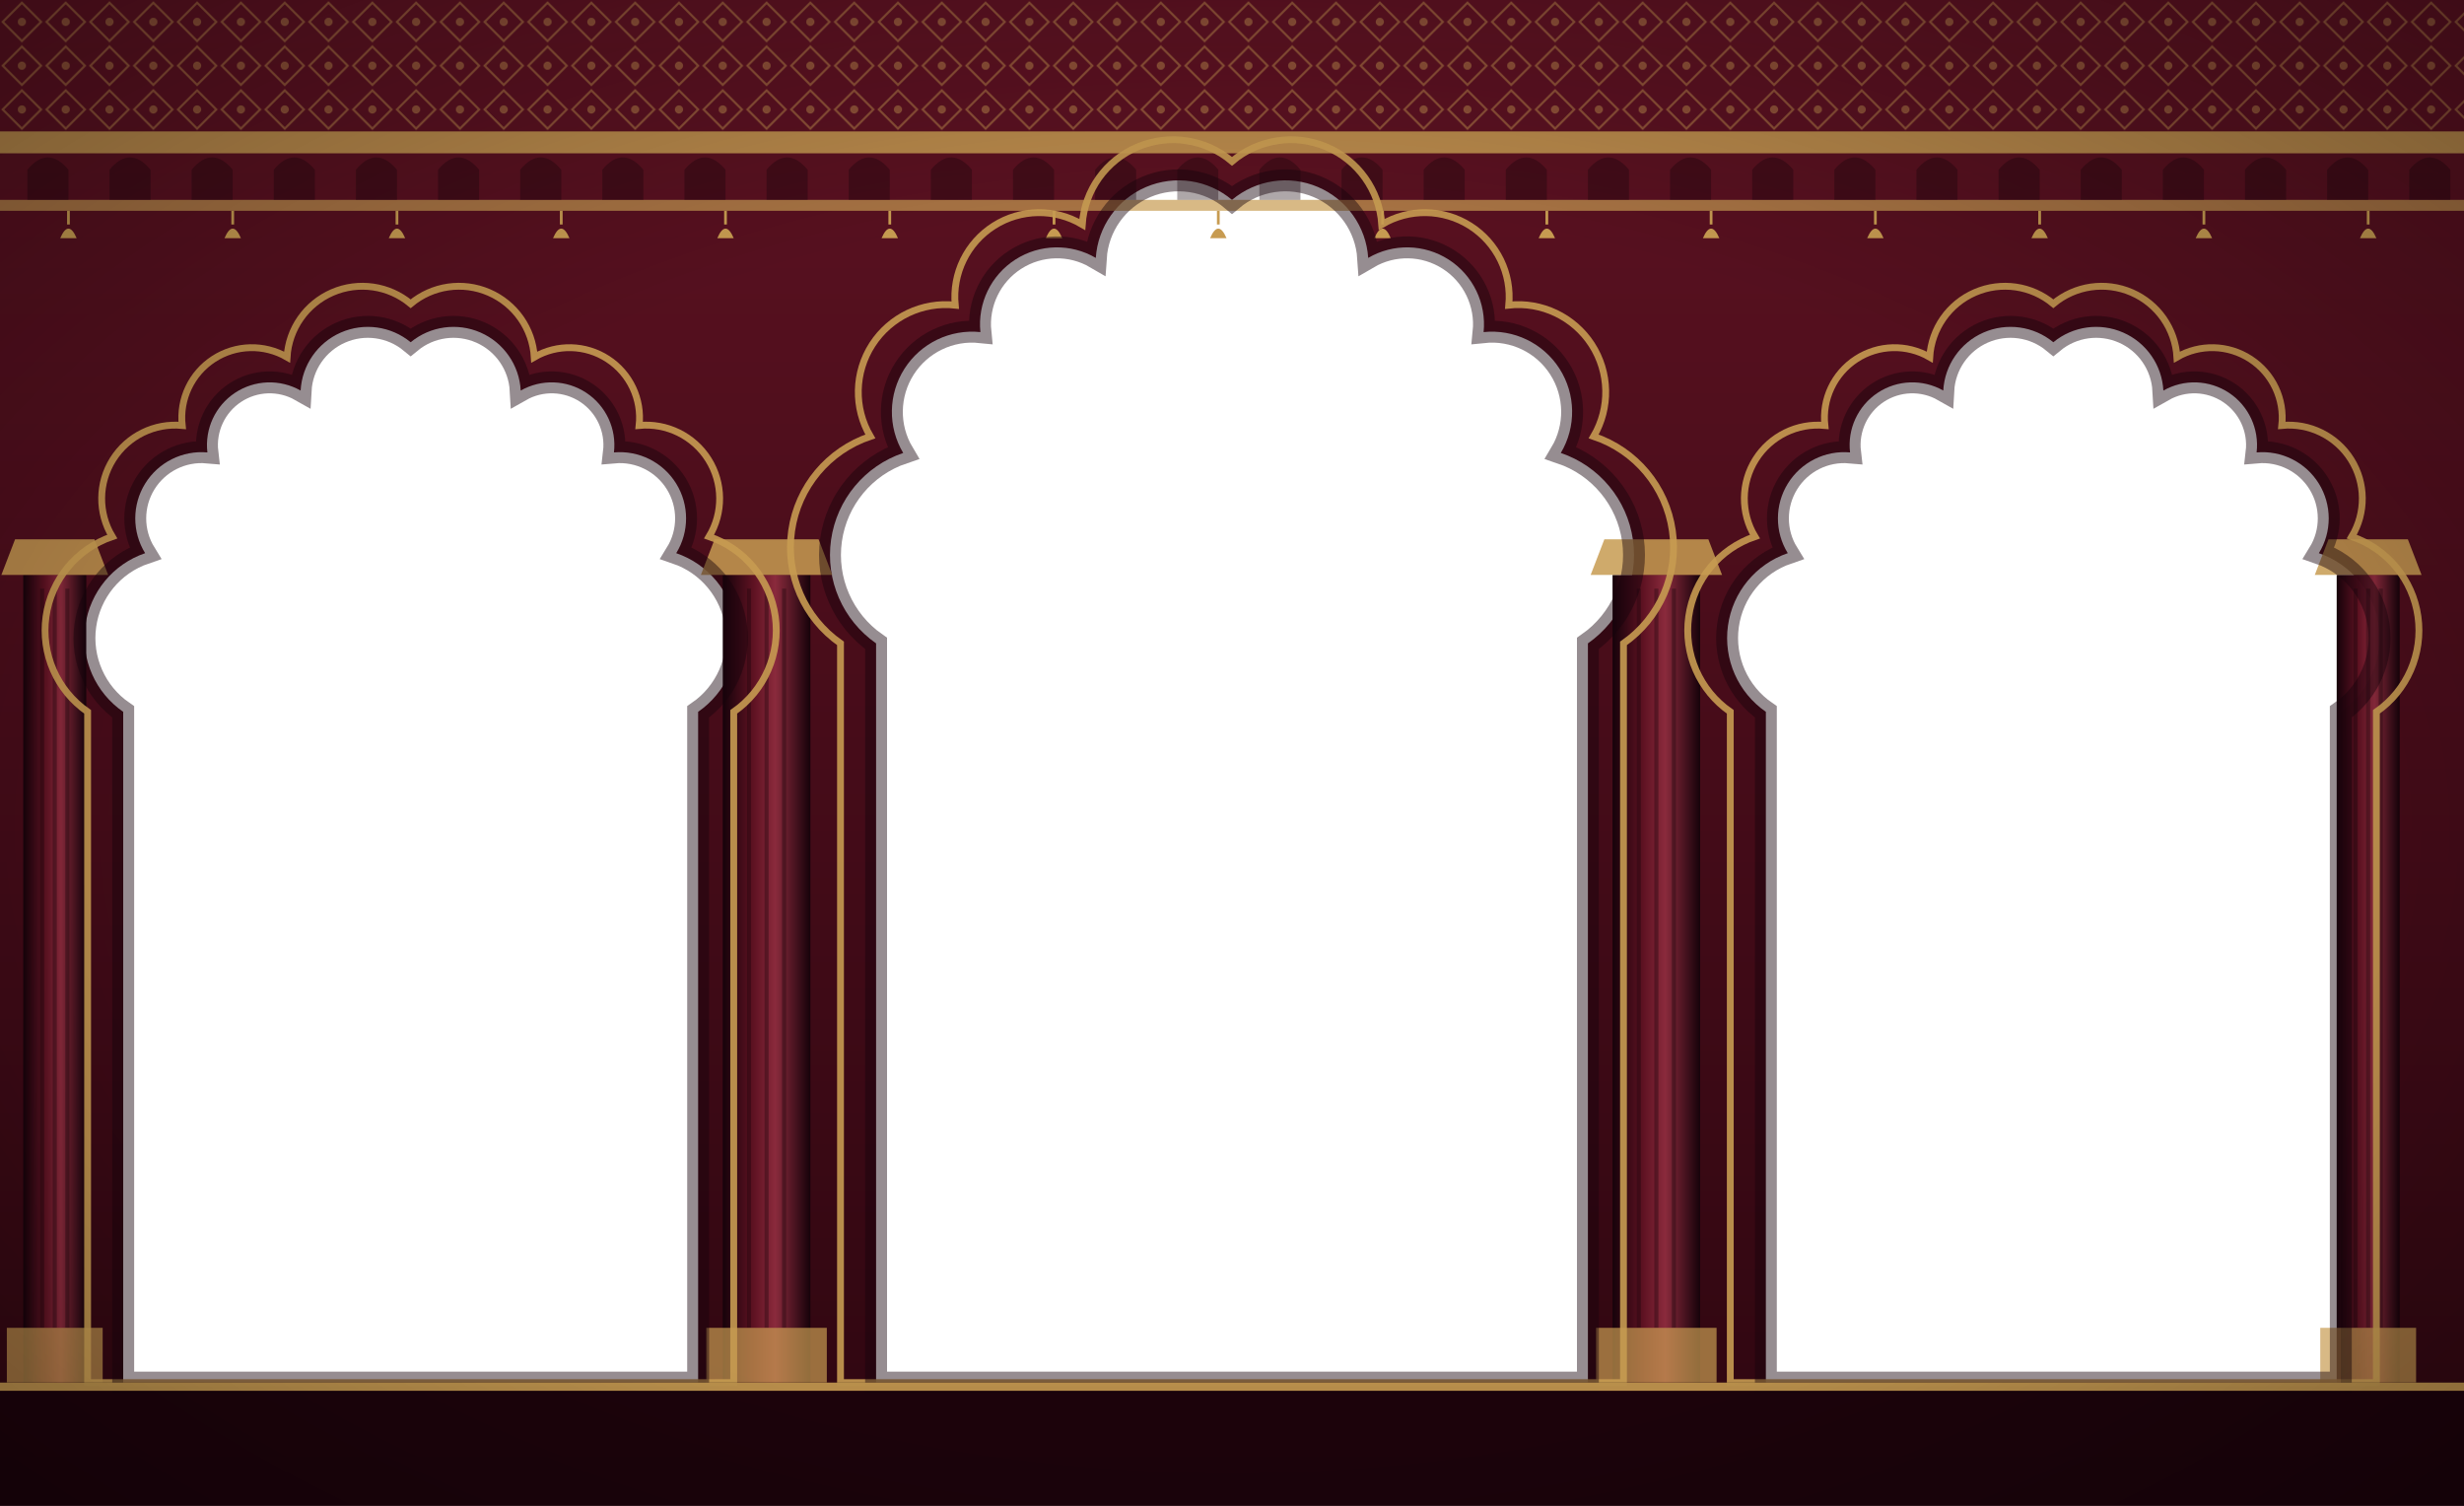
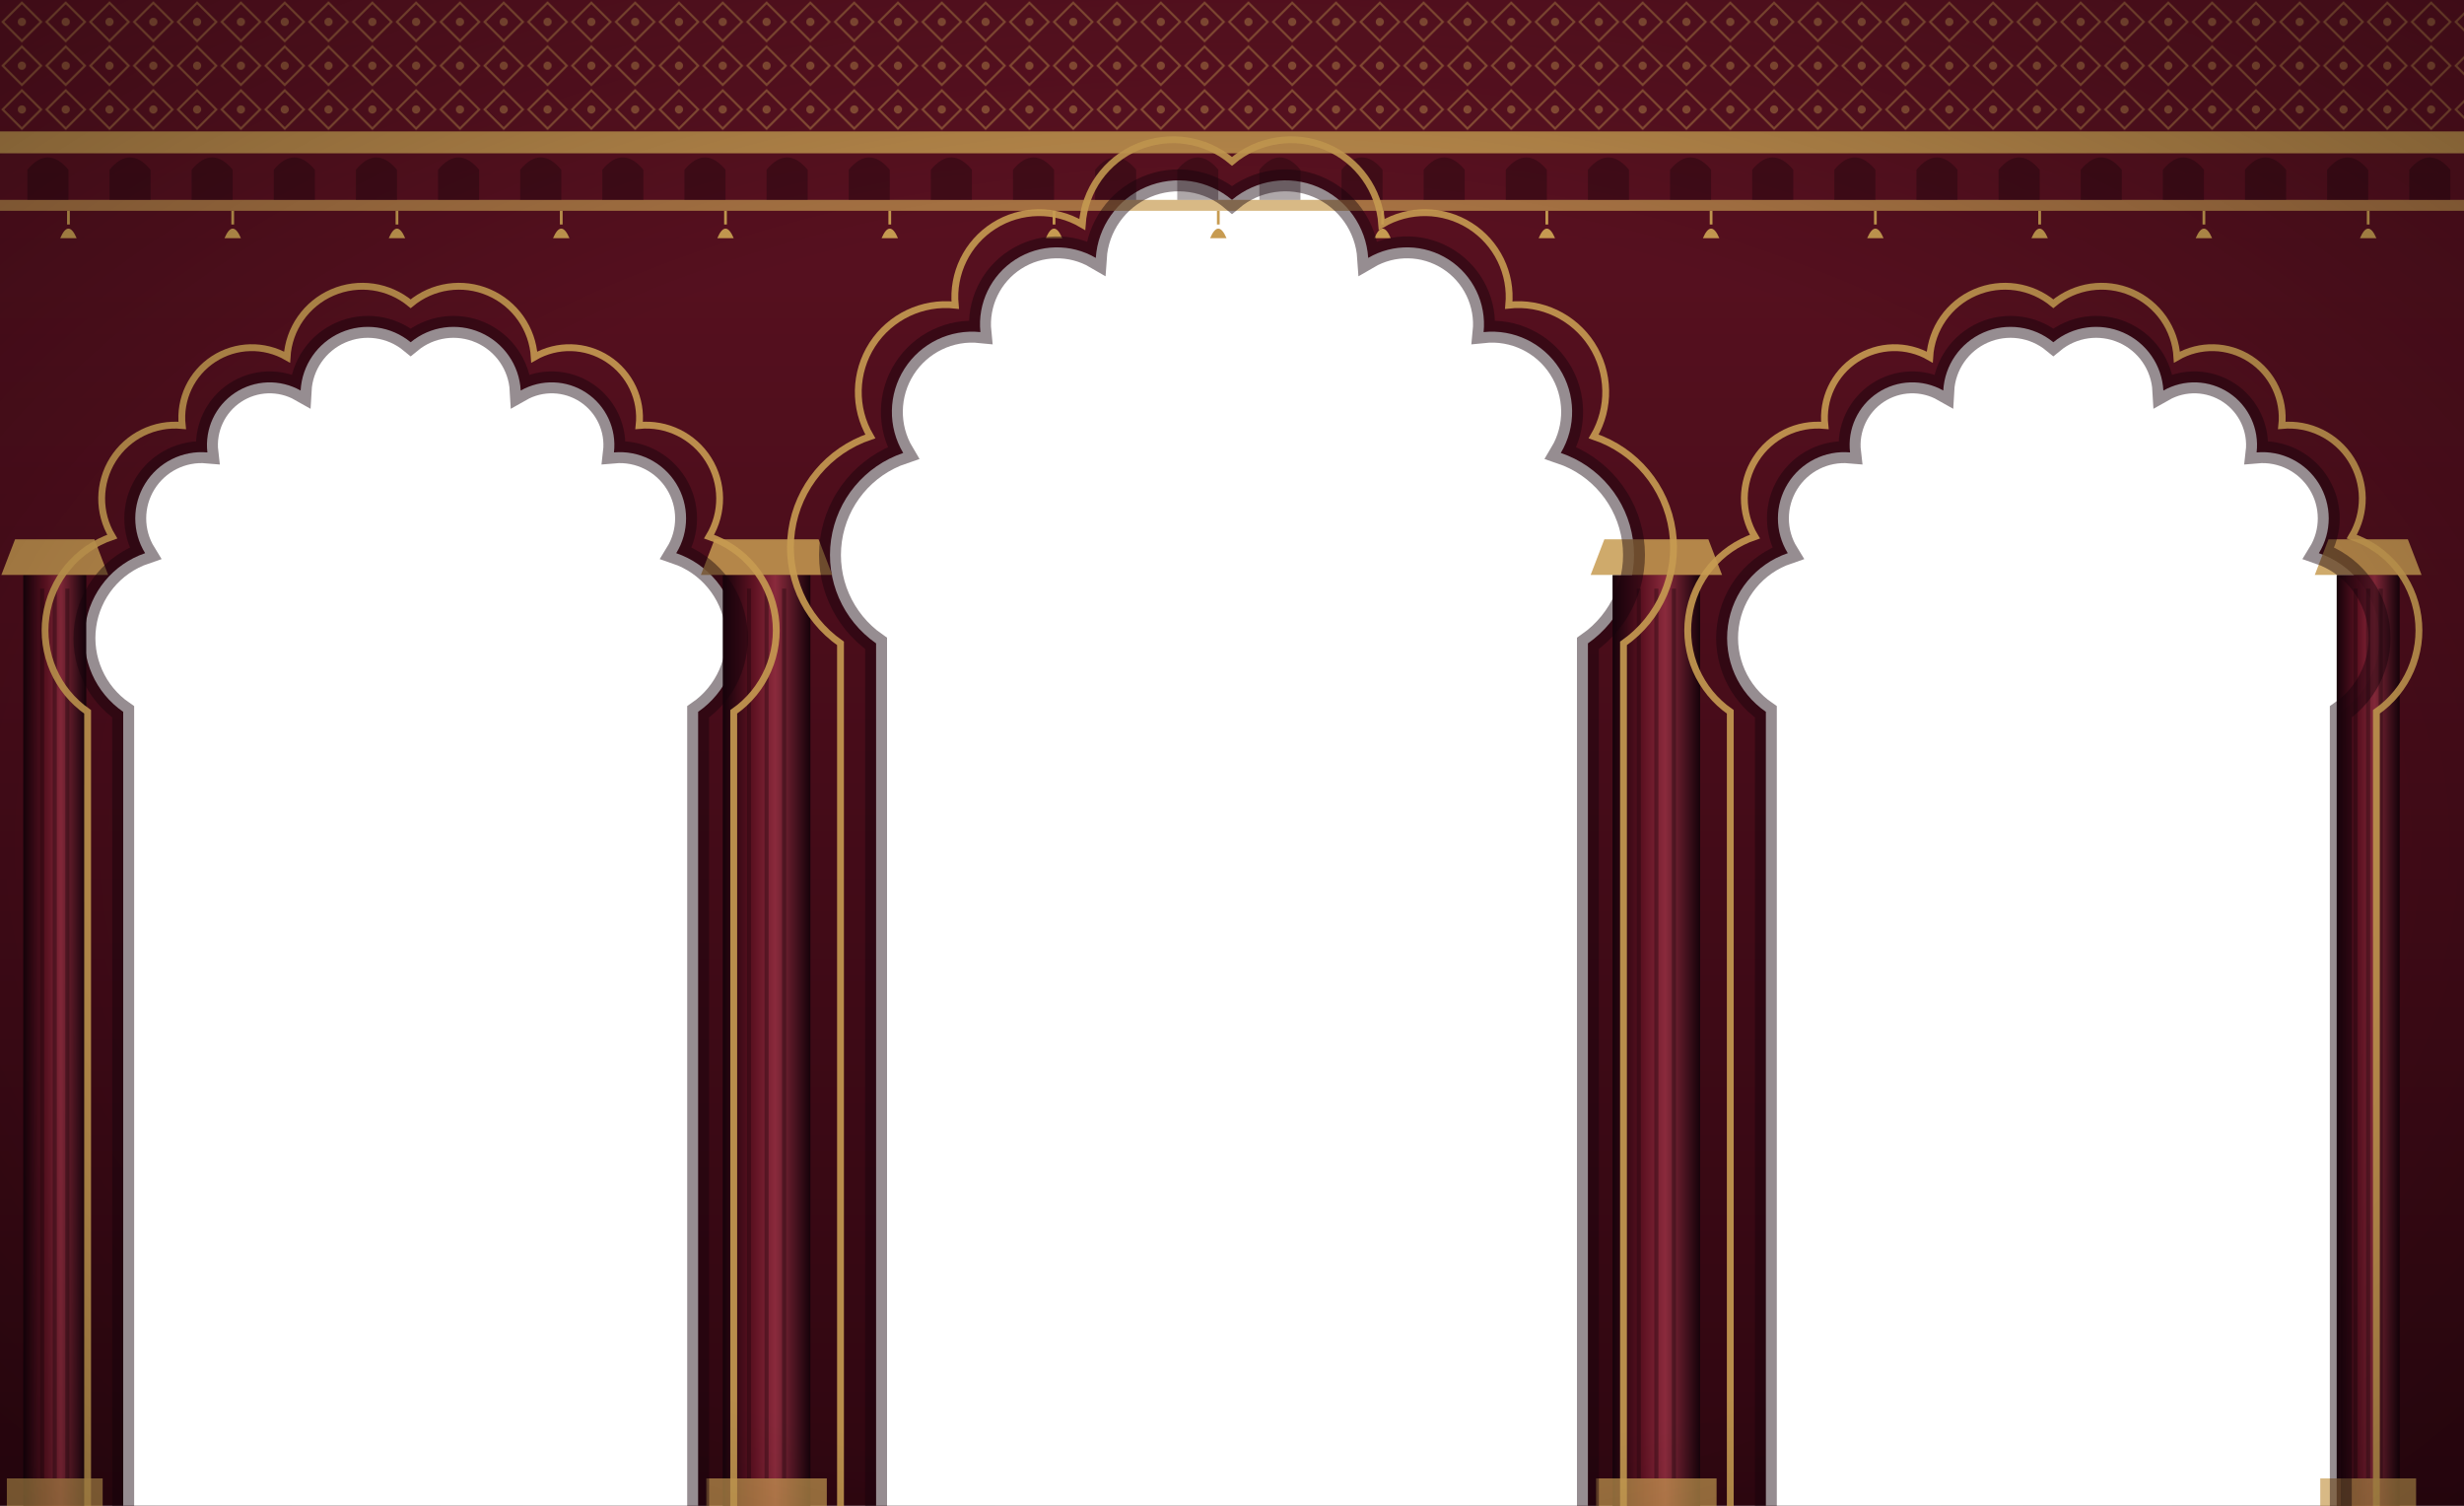
<svg xmlns="http://www.w3.org/2000/svg" width="1800" height="1100" viewBox="0 0 1800 1100">
  <defs>
    <linearGradient id="wall" x1="0" y1="0" x2="0" y2="1">
      <stop offset="0" stop-color="#5e1222" />
      <stop offset="1" stop-color="#2e0610" />
    </linearGradient>
    <linearGradient id="pillar" x1="0" x2="1">
      <stop offset="0" stop-color="#16020a" />
      <stop offset=".35" stop-color="#5e1222" />
      <stop offset=".6" stop-color="#8a2a3c" />
      <stop offset="1" stop-color="#16020a" />
    </linearGradient>
    <pattern id="jali" width="32" height="32" patternUnits="userSpaceOnUse">
      <path d="M16 2 L30 16 L16 30 L2 16 Z" fill="none" stroke="#c79b51" stroke-width="1.6" />
      <circle cx="16" cy="16" r="3" fill="#c79b51" />
    </pattern>
    <radialGradient id="vignette" cx=".5" cy=".55" r=".75">
      <stop offset=".55" stop-color="#000" stop-opacity="0" />
      <stop offset="1" stop-color="#000" stop-opacity=".35" />
    </radialGradient>
  </defs>
-   <path d="M0 0 H1800 V1100 H0 Z M90 1010 L90 520 A65.5 65.5 0 0 1 106 404.1 A48.4 48.4 0 0 1 151.5 330.5 A45.8 45.8 0 0 1 219.6 285.3 A49.2 49.2 0 0 1 300 250 A49.2 49.2 0 0 1 380.4 285.3 A45.8 45.8 0 0 1 448.5 330.5 A48.4 48.4 0 0 1 494 404.1 A65.5 65.5 0 0 1 510 520 L510 1010 Z M640 1010 L640 470 A78.7 78.7 0 0 1 659.8 330.9 A58.6 58.6 0 0 1 716.2 242.6 A56.2 56.2 0 0 1 800.5 188.4 A60.6 60.6 0 0 1 900 146 A60.6 60.6 0 0 1 999.5 188.4 A56.2 56.2 0 0 1 1083.8 242.6 A58.6 58.6 0 0 1 1140.2 330.9 A78.7 78.7 0 0 1 1160 470 L1160 1010 Z M1290 1010 L1290 520 A65.5 65.5 0 0 1 1306 404.1 A48.4 48.4 0 0 1 1351.5 330.5 A45.8 45.8 0 0 1 1419.6 285.3 A49.2 49.2 0 0 1 1500 250 A49.2 49.2 0 0 1 1580.4 285.3 A45.8 45.8 0 0 1 1648.5 330.5 A48.4 48.4 0 0 1 1694 404.1 A65.5 65.5 0 0 1 1710 520 L1710 1010 Z" fill="url(#wall)" fill-rule="evenodd" />
+   <path d="M0 0 H1800 V1100 H0 Z M90 1120 L90 520 A65.5 65.5 0 0 1 106 404.1 A48.4 48.4 0 0 1 151.5 330.5 A45.8 45.8 0 0 1 219.6 285.3 A49.2 49.2 0 0 1 300 250 A49.2 49.2 0 0 1 380.4 285.3 A45.8 45.8 0 0 1 448.5 330.5 A48.4 48.4 0 0 1 494 404.1 A65.5 65.5 0 0 1 510 520 L510 1120 Z M640 1120 L640 470 A78.7 78.7 0 0 1 659.8 330.9 A58.6 58.6 0 0 1 716.2 242.6 A56.2 56.2 0 0 1 800.5 188.4 A60.6 60.6 0 0 1 900 146 A60.6 60.6 0 0 1 999.5 188.4 A56.2 56.2 0 0 1 1083.8 242.6 A58.6 58.6 0 0 1 1140.2 330.9 A78.7 78.7 0 0 1 1160 470 L1160 1120 Z M1290 1120 L1290 520 A65.5 65.5 0 0 1 1306 404.1 A48.4 48.4 0 0 1 1351.5 330.5 A45.8 45.8 0 0 1 1419.6 285.3 A49.2 49.2 0 0 1 1500 250 A49.2 49.2 0 0 1 1580.4 285.3 A45.8 45.8 0 0 1 1648.5 330.5 A48.4 48.4 0 0 1 1694 404.1 A65.5 65.5 0 0 1 1710 520 L1710 1120 Z" fill="url(#wall)" fill-rule="evenodd" />
  <rect x="0" y="0" width="1800" height="96" fill="url(#jali)" opacity=".45" />
  <rect x="0" y="96" width="1800" height="16" fill="#c79b51" opacity=".85" />
  <rect x="0" y="146" width="1800" height="8" fill="#c79b51" opacity=".7" />
  <path d="M20 146 v-22 q15 -18 30 0 v22" fill="#16020a" opacity=".35" />
  <path d="M80 146 v-22 q15 -18 30 0 v22" fill="#16020a" opacity=".35" />
  <path d="M140 146 v-22 q15 -18 30 0 v22" fill="#16020a" opacity=".35" />
  <path d="M200 146 v-22 q15 -18 30 0 v22" fill="#16020a" opacity=".35" />
  <path d="M260 146 v-22 q15 -18 30 0 v22" fill="#16020a" opacity=".35" />
  <path d="M320 146 v-22 q15 -18 30 0 v22" fill="#16020a" opacity=".35" />
  <path d="M380 146 v-22 q15 -18 30 0 v22" fill="#16020a" opacity=".35" />
  <path d="M440 146 v-22 q15 -18 30 0 v22" fill="#16020a" opacity=".35" />
  <path d="M500 146 v-22 q15 -18 30 0 v22" fill="#16020a" opacity=".35" />
  <path d="M560 146 v-22 q15 -18 30 0 v22" fill="#16020a" opacity=".35" />
  <path d="M620 146 v-22 q15 -18 30 0 v22" fill="#16020a" opacity=".35" />
  <path d="M680 146 v-22 q15 -18 30 0 v22" fill="#16020a" opacity=".35" />
  <path d="M740 146 v-22 q15 -18 30 0 v22" fill="#16020a" opacity=".35" />
  <path d="M800 146 v-22 q15 -18 30 0 v22" fill="#16020a" opacity=".35" />
  <path d="M860 146 v-22 q15 -18 30 0 v22" fill="#16020a" opacity=".35" />
  <path d="M920 146 v-22 q15 -18 30 0 v22" fill="#16020a" opacity=".35" />
  <path d="M980 146 v-22 q15 -18 30 0 v22" fill="#16020a" opacity=".35" />
  <path d="M1040 146 v-22 q15 -18 30 0 v22" fill="#16020a" opacity=".35" />
  <path d="M1100 146 v-22 q15 -18 30 0 v22" fill="#16020a" opacity=".35" />
  <path d="M1160 146 v-22 q15 -18 30 0 v22" fill="#16020a" opacity=".35" />
  <path d="M1220 146 v-22 q15 -18 30 0 v22" fill="#16020a" opacity=".35" />
  <path d="M1280 146 v-22 q15 -18 30 0 v22" fill="#16020a" opacity=".35" />
  <path d="M1340 146 v-22 q15 -18 30 0 v22" fill="#16020a" opacity=".35" />
  <path d="M1400 146 v-22 q15 -18 30 0 v22" fill="#16020a" opacity=".35" />
  <path d="M1460 146 v-22 q15 -18 30 0 v22" fill="#16020a" opacity=".35" />
  <path d="M1520 146 v-22 q15 -18 30 0 v22" fill="#16020a" opacity=".35" />
  <path d="M1580 146 v-22 q15 -18 30 0 v22" fill="#16020a" opacity=".35" />
  <path d="M1640 146 v-22 q15 -18 30 0 v22" fill="#16020a" opacity=".35" />
  <path d="M1700 146 v-22 q15 -18 30 0 v22" fill="#16020a" opacity=".35" />
  <path d="M1760 146 v-22 q15 -18 30 0 v22" fill="#16020a" opacity=".35" />
  <path d="M50 154 v10" stroke="#c79b51" stroke-width="2" />
  <path d="M44 174 q6 -14 12 0 z" fill="#c79b51" />
  <path d="M170 154 v10" stroke="#c79b51" stroke-width="2" />
  <path d="M164 174 q6 -14 12 0 z" fill="#c79b51" />
  <path d="M290 154 v10" stroke="#c79b51" stroke-width="2" />
  <path d="M284 174 q6 -14 12 0 z" fill="#c79b51" />
  <path d="M410 154 v10" stroke="#c79b51" stroke-width="2" />
  <path d="M404 174 q6 -14 12 0 z" fill="#c79b51" />
  <path d="M530 154 v10" stroke="#c79b51" stroke-width="2" />
  <path d="M524 174 q6 -14 12 0 z" fill="#c79b51" />
  <path d="M650 154 v10" stroke="#c79b51" stroke-width="2" />
  <path d="M644 174 q6 -14 12 0 z" fill="#c79b51" />
  <path d="M770 154 v10" stroke="#c79b51" stroke-width="2" />
  <path d="M764 174 q6 -14 12 0 z" fill="#c79b51" />
  <path d="M890 154 v10" stroke="#c79b51" stroke-width="2" />
  <path d="M884 174 q6 -14 12 0 z" fill="#c79b51" />
  <path d="M1010 154 v10" stroke="#c79b51" stroke-width="2" />
  <path d="M1004 174 q6 -14 12 0 z" fill="#c79b51" />
  <path d="M1130 154 v10" stroke="#c79b51" stroke-width="2" />
  <path d="M1124 174 q6 -14 12 0 z" fill="#c79b51" />
  <path d="M1250 154 v10" stroke="#c79b51" stroke-width="2" />
  <path d="M1244 174 q6 -14 12 0 z" fill="#c79b51" />
  <path d="M1370 154 v10" stroke="#c79b51" stroke-width="2" />
  <path d="M1364 174 q6 -14 12 0 z" fill="#c79b51" />
  <path d="M1490 154 v10" stroke="#c79b51" stroke-width="2" />
  <path d="M1484 174 q6 -14 12 0 z" fill="#c79b51" />
  <path d="M1610 154 v10" stroke="#c79b51" stroke-width="2" />
  <path d="M1604 174 q6 -14 12 0 z" fill="#c79b51" />
  <path d="M1730 154 v10" stroke="#c79b51" stroke-width="2" />
  <path d="M1724 174 q6 -14 12 0 z" fill="#c79b51" />
-   <rect x="17" y="420" width="46" height="590" fill="url(#pillar)" />
-   <line x1="30.8" y1="430" x2="30.8" y2="970" stroke="#16020a" stroke-width="3" opacity=".35" />
-   <line x1="40" y1="430" x2="40" y2="970" stroke="#16020a" stroke-width="3" opacity=".35" />
-   <line x1="49.2" y1="430" x2="49.2" y2="970" stroke="#16020a" stroke-width="3" opacity=".35" />
+   <rect x="17" y="420" width="46" height="700" fill="url(#pillar)" />
+   <line x1="30.8" y1="430" x2="30.8" y2="1080" stroke="#16020a" stroke-width="3" opacity=".35" />
+   <line x1="40" y1="430" x2="40" y2="1080" stroke="#16020a" stroke-width="3" opacity=".35" />
+   <line x1="49.2" y1="430" x2="49.2" y2="1080" stroke="#16020a" stroke-width="3" opacity=".35" />
  <path d="M1 420 h78 l-10 -26 h-58 z" fill="#c79b51" opacity=".85" />
-   <path d="M5 970 h70 v40 h-70 z" fill="#c79b51" opacity=".7" />
-   <rect x="528" y="420" width="64" height="590" fill="url(#pillar)" />
-   <line x1="547.2" y1="430" x2="547.2" y2="970" stroke="#16020a" stroke-width="3" opacity=".35" />
-   <line x1="560" y1="430" x2="560" y2="970" stroke="#16020a" stroke-width="3" opacity=".35" />
-   <line x1="572.8" y1="430" x2="572.8" y2="970" stroke="#16020a" stroke-width="3" opacity=".35" />
+   <path d="M5 1080 h70 v40 h-70 z" fill="#c79b51" opacity=".7" />
+   <rect x="528" y="420" width="64" height="700" fill="url(#pillar)" />
+   <line x1="547.2" y1="430" x2="547.2" y2="1080" stroke="#16020a" stroke-width="3" opacity=".35" />
+   <line x1="560" y1="430" x2="560" y2="1080" stroke="#16020a" stroke-width="3" opacity=".35" />
+   <line x1="572.8" y1="430" x2="572.8" y2="1080" stroke="#16020a" stroke-width="3" opacity=".35" />
  <path d="M512 420 h96 l-10 -26 h-76 z" fill="#c79b51" opacity=".85" />
-   <path d="M516 970 h88 v40 h-88 z" fill="#c79b51" opacity=".7" />
-   <rect x="1178" y="420" width="64" height="590" fill="url(#pillar)" />
-   <line x1="1197.2" y1="430" x2="1197.2" y2="970" stroke="#16020a" stroke-width="3" opacity=".35" />
-   <line x1="1210" y1="430" x2="1210" y2="970" stroke="#16020a" stroke-width="3" opacity=".35" />
-   <line x1="1222.8" y1="430" x2="1222.8" y2="970" stroke="#16020a" stroke-width="3" opacity=".35" />
+   <path d="M516 1080 h88 v40 h-88 z" fill="#c79b51" opacity=".7" />
+   <rect x="1178" y="420" width="64" height="700" fill="url(#pillar)" />
+   <line x1="1197.2" y1="430" x2="1197.2" y2="1080" stroke="#16020a" stroke-width="3" opacity=".35" />
+   <line x1="1210" y1="430" x2="1210" y2="1080" stroke="#16020a" stroke-width="3" opacity=".35" />
+   <line x1="1222.8" y1="430" x2="1222.8" y2="1080" stroke="#16020a" stroke-width="3" opacity=".35" />
  <path d="M1162 420 h96 l-10 -26 h-76 z" fill="#c79b51" opacity=".85" />
-   <path d="M1166 970 h88 v40 h-88 z" fill="#c79b51" opacity=".7" />
-   <rect x="1707" y="420" width="46" height="590" fill="url(#pillar)" />
-   <line x1="1720.8" y1="430" x2="1720.8" y2="970" stroke="#16020a" stroke-width="3" opacity=".35" />
-   <line x1="1730" y1="430" x2="1730" y2="970" stroke="#16020a" stroke-width="3" opacity=".35" />
-   <line x1="1739.2" y1="430" x2="1739.2" y2="970" stroke="#16020a" stroke-width="3" opacity=".35" />
+   <path d="M1166 1080 h88 v40 h-88 z" fill="#c79b51" opacity=".7" />
+   <rect x="1707" y="420" width="46" height="700" fill="url(#pillar)" />
+   <line x1="1720.8" y1="430" x2="1720.8" y2="1080" stroke="#16020a" stroke-width="3" opacity=".35" />
+   <line x1="1730" y1="430" x2="1730" y2="1080" stroke="#16020a" stroke-width="3" opacity=".35" />
+   <line x1="1739.2" y1="430" x2="1739.2" y2="1080" stroke="#16020a" stroke-width="3" opacity=".35" />
  <path d="M1691 420 h78 l-10 -26 h-58 z" fill="#c79b51" opacity=".85" />
-   <path d="M1695 970 h70 v40 h-70 z" fill="#c79b51" opacity=".7" />
-   <path d="M64 1010 L64 520 A72.4 72.4 0 0 1 82 392 A53.7 53.7 0 0 1 133.1 310.8 A51.2 51.2 0 0 1 209.7 260.9 A55.1 55.1 0 0 1 300 221.9 A55.1 55.1 0 0 1 390.3 260.9 A51.2 51.2 0 0 1 466.9 310.8 A53.7 53.7 0 0 1 518 392 A72.4 72.4 0 0 1 536 520 L536 1010 Z" fill="none" stroke="#c79b51" stroke-width="5" opacity=".9" />
-   <path d="M90 1010 L90 520 A65.5 65.5 0 0 1 106 404.1 A48.4 48.4 0 0 1 151.5 330.5 A45.8 45.8 0 0 1 219.6 285.3 A49.2 49.2 0 0 1 300 250 A49.2 49.2 0 0 1 380.4 285.3 A45.8 45.8 0 0 1 448.5 330.5 A48.4 48.4 0 0 1 494 404.1 A65.5 65.5 0 0 1 510 520 L510 1010 Z" fill="none" stroke="#16020a" stroke-width="16" opacity=".45" />
-   <path d="M614 1010 L614 470 A85.5 85.5 0 0 1 635.8 318.8 A63.9 63.9 0 0 1 697.8 222.9 A61.6 61.6 0 0 1 790.6 164 A66.5 66.5 0 0 1 900 117.9 A66.5 66.5 0 0 1 1009.4 164 A61.6 61.6 0 0 1 1102.2 222.9 A63.9 63.9 0 0 1 1164.2 318.8 A85.5 85.5 0 0 1 1186 470 L1186 1010 Z" fill="none" stroke="#c79b51" stroke-width="5" opacity=".9" />
-   <path d="M640 1010 L640 470 A78.7 78.7 0 0 1 659.8 330.9 A58.6 58.6 0 0 1 716.2 242.6 A56.2 56.2 0 0 1 800.5 188.4 A60.6 60.6 0 0 1 900 146 A60.6 60.6 0 0 1 999.5 188.4 A56.2 56.2 0 0 1 1083.8 242.6 A58.6 58.6 0 0 1 1140.2 330.9 A78.7 78.7 0 0 1 1160 470 L1160 1010 Z" fill="none" stroke="#16020a" stroke-width="16" opacity=".45" />
-   <path d="M1264 1010 L1264 520 A72.4 72.4 0 0 1 1282 392 A53.7 53.7 0 0 1 1333.1 310.8 A51.2 51.2 0 0 1 1409.7 260.9 A55.1 55.1 0 0 1 1500 221.9 A55.1 55.1 0 0 1 1590.3 260.9 A51.2 51.2 0 0 1 1666.9 310.8 A53.7 53.7 0 0 1 1718 392 A72.4 72.4 0 0 1 1736 520 L1736 1010 Z" fill="none" stroke="#c79b51" stroke-width="5" opacity=".9" />
-   <path d="M1290 1010 L1290 520 A65.5 65.5 0 0 1 1306 404.1 A48.4 48.4 0 0 1 1351.5 330.5 A45.8 45.8 0 0 1 1419.6 285.3 A49.2 49.2 0 0 1 1500 250 A49.2 49.2 0 0 1 1580.4 285.3 A45.8 45.8 0 0 1 1648.5 330.5 A48.4 48.4 0 0 1 1694 404.1 A65.5 65.5 0 0 1 1710 520 L1710 1010 Z" fill="none" stroke="#16020a" stroke-width="16" opacity=".45" />
-   <rect x="0" y="1010" width="1800" height="90" fill="#16020a" opacity=".8" />
-   <rect x="0" y="1010" width="1800" height="6" fill="#c79b51" opacity=".9" />
-   <path d="M0 0 H1800 V1100 H0 Z M90 1010 L90 520 A65.5 65.5 0 0 1 106 404.1 A48.4 48.4 0 0 1 151.5 330.5 A45.8 45.8 0 0 1 219.6 285.3 A49.2 49.2 0 0 1 300 250 A49.2 49.2 0 0 1 380.4 285.3 A45.8 45.8 0 0 1 448.5 330.5 A48.4 48.4 0 0 1 494 404.1 A65.5 65.5 0 0 1 510 520 L510 1010 Z M640 1010 L640 470 A78.7 78.7 0 0 1 659.8 330.9 A58.6 58.6 0 0 1 716.2 242.6 A56.2 56.2 0 0 1 800.5 188.4 A60.6 60.6 0 0 1 900 146 A60.6 60.6 0 0 1 999.5 188.4 A56.2 56.2 0 0 1 1083.8 242.6 A58.6 58.6 0 0 1 1140.2 330.9 A78.7 78.7 0 0 1 1160 470 L1160 1010 Z M1290 1010 L1290 520 A65.5 65.5 0 0 1 1306 404.1 A48.4 48.4 0 0 1 1351.5 330.5 A45.8 45.8 0 0 1 1419.6 285.3 A49.2 49.2 0 0 1 1500 250 A49.2 49.2 0 0 1 1580.4 285.3 A45.8 45.8 0 0 1 1648.5 330.5 A48.4 48.4 0 0 1 1694 404.1 A65.5 65.5 0 0 1 1710 520 L1710 1010 Z" fill="url(#vignette)" fill-rule="evenodd" />
+   <path d="M1695 1080 h70 v40 h-70 z" fill="#c79b51" opacity=".7" />
+   <path d="M64 1120 L64 520 A72.4 72.4 0 0 1 82 392 A53.7 53.7 0 0 1 133.1 310.8 A51.2 51.2 0 0 1 209.7 260.9 A55.1 55.1 0 0 1 300 221.9 A55.1 55.1 0 0 1 390.3 260.9 A51.2 51.2 0 0 1 466.9 310.8 A53.7 53.7 0 0 1 518 392 A72.4 72.4 0 0 1 536 520 L536 1120 Z" fill="none" stroke="#c79b51" stroke-width="5" opacity=".9" />
+   <path d="M90 1120 L90 520 A65.5 65.5 0 0 1 106 404.1 A48.4 48.4 0 0 1 151.5 330.5 A45.8 45.8 0 0 1 219.6 285.3 A49.2 49.2 0 0 1 300 250 A49.2 49.2 0 0 1 380.4 285.3 A45.8 45.8 0 0 1 448.5 330.5 A48.4 48.4 0 0 1 494 404.1 A65.5 65.5 0 0 1 510 520 L510 1120 Z" fill="none" stroke="#16020a" stroke-width="16" opacity=".45" />
+   <path d="M614 1120 L614 470 A85.5 85.5 0 0 1 635.8 318.8 A63.9 63.9 0 0 1 697.8 222.9 A61.6 61.6 0 0 1 790.6 164 A66.5 66.5 0 0 1 900 117.9 A66.5 66.5 0 0 1 1009.4 164 A61.6 61.6 0 0 1 1102.2 222.9 A63.9 63.9 0 0 1 1164.2 318.8 A85.5 85.5 0 0 1 1186 470 L1186 1120 Z" fill="none" stroke="#c79b51" stroke-width="5" opacity=".9" />
+   <path d="M640 1120 L640 470 A78.7 78.7 0 0 1 659.8 330.9 A58.6 58.6 0 0 1 716.2 242.6 A56.2 56.2 0 0 1 800.5 188.4 A60.6 60.6 0 0 1 900 146 A60.6 60.6 0 0 1 999.5 188.4 A56.2 56.2 0 0 1 1083.8 242.6 A58.6 58.6 0 0 1 1140.2 330.9 A78.7 78.7 0 0 1 1160 470 L1160 1120 Z" fill="none" stroke="#16020a" stroke-width="16" opacity=".45" />
+   <path d="M1264 1120 L1264 520 A72.4 72.4 0 0 1 1282 392 A53.7 53.7 0 0 1 1333.1 310.8 A51.2 51.2 0 0 1 1409.7 260.9 A55.1 55.1 0 0 1 1500 221.9 A55.1 55.1 0 0 1 1590.3 260.9 A51.2 51.2 0 0 1 1666.9 310.8 A53.7 53.7 0 0 1 1718 392 A72.4 72.4 0 0 1 1736 520 L1736 1120 Z" fill="none" stroke="#c79b51" stroke-width="5" opacity=".9" />
+   <path d="M1290 1120 L1290 520 A65.5 65.5 0 0 1 1306 404.1 A48.4 48.4 0 0 1 1351.5 330.5 A45.8 45.8 0 0 1 1419.6 285.3 A49.2 49.2 0 0 1 1500 250 A49.2 49.2 0 0 1 1580.4 285.3 A45.8 45.8 0 0 1 1648.5 330.5 A48.4 48.4 0 0 1 1694 404.1 A65.5 65.5 0 0 1 1710 520 L1710 1120 Z" fill="none" stroke="#16020a" stroke-width="16" opacity=".45" />
+   <path d="M0 0 H1800 V1100 H0 Z M90 1120 L90 520 A65.5 65.5 0 0 1 106 404.1 A48.4 48.4 0 0 1 151.5 330.5 A45.8 45.8 0 0 1 219.6 285.3 A49.2 49.2 0 0 1 300 250 A49.2 49.2 0 0 1 380.4 285.3 A45.8 45.8 0 0 1 448.5 330.5 A48.4 48.4 0 0 1 494 404.1 A65.5 65.5 0 0 1 510 520 L510 1120 Z M640 1120 L640 470 A78.7 78.7 0 0 1 659.8 330.9 A58.6 58.6 0 0 1 716.2 242.6 A56.2 56.2 0 0 1 800.5 188.4 A60.6 60.6 0 0 1 900 146 A60.6 60.6 0 0 1 999.5 188.4 A56.2 56.2 0 0 1 1083.8 242.6 A58.6 58.6 0 0 1 1140.2 330.9 A78.7 78.7 0 0 1 1160 470 L1160 1120 Z M1290 1120 L1290 520 A65.5 65.5 0 0 1 1306 404.1 A48.4 48.4 0 0 1 1351.5 330.5 A45.8 45.8 0 0 1 1419.6 285.3 A49.2 49.2 0 0 1 1500 250 A49.2 49.2 0 0 1 1580.4 285.3 A45.8 45.8 0 0 1 1648.5 330.5 A48.4 48.4 0 0 1 1694 404.1 A65.5 65.5 0 0 1 1710 520 L1710 1120 Z" fill="url(#vignette)" fill-rule="evenodd" />
</svg>
